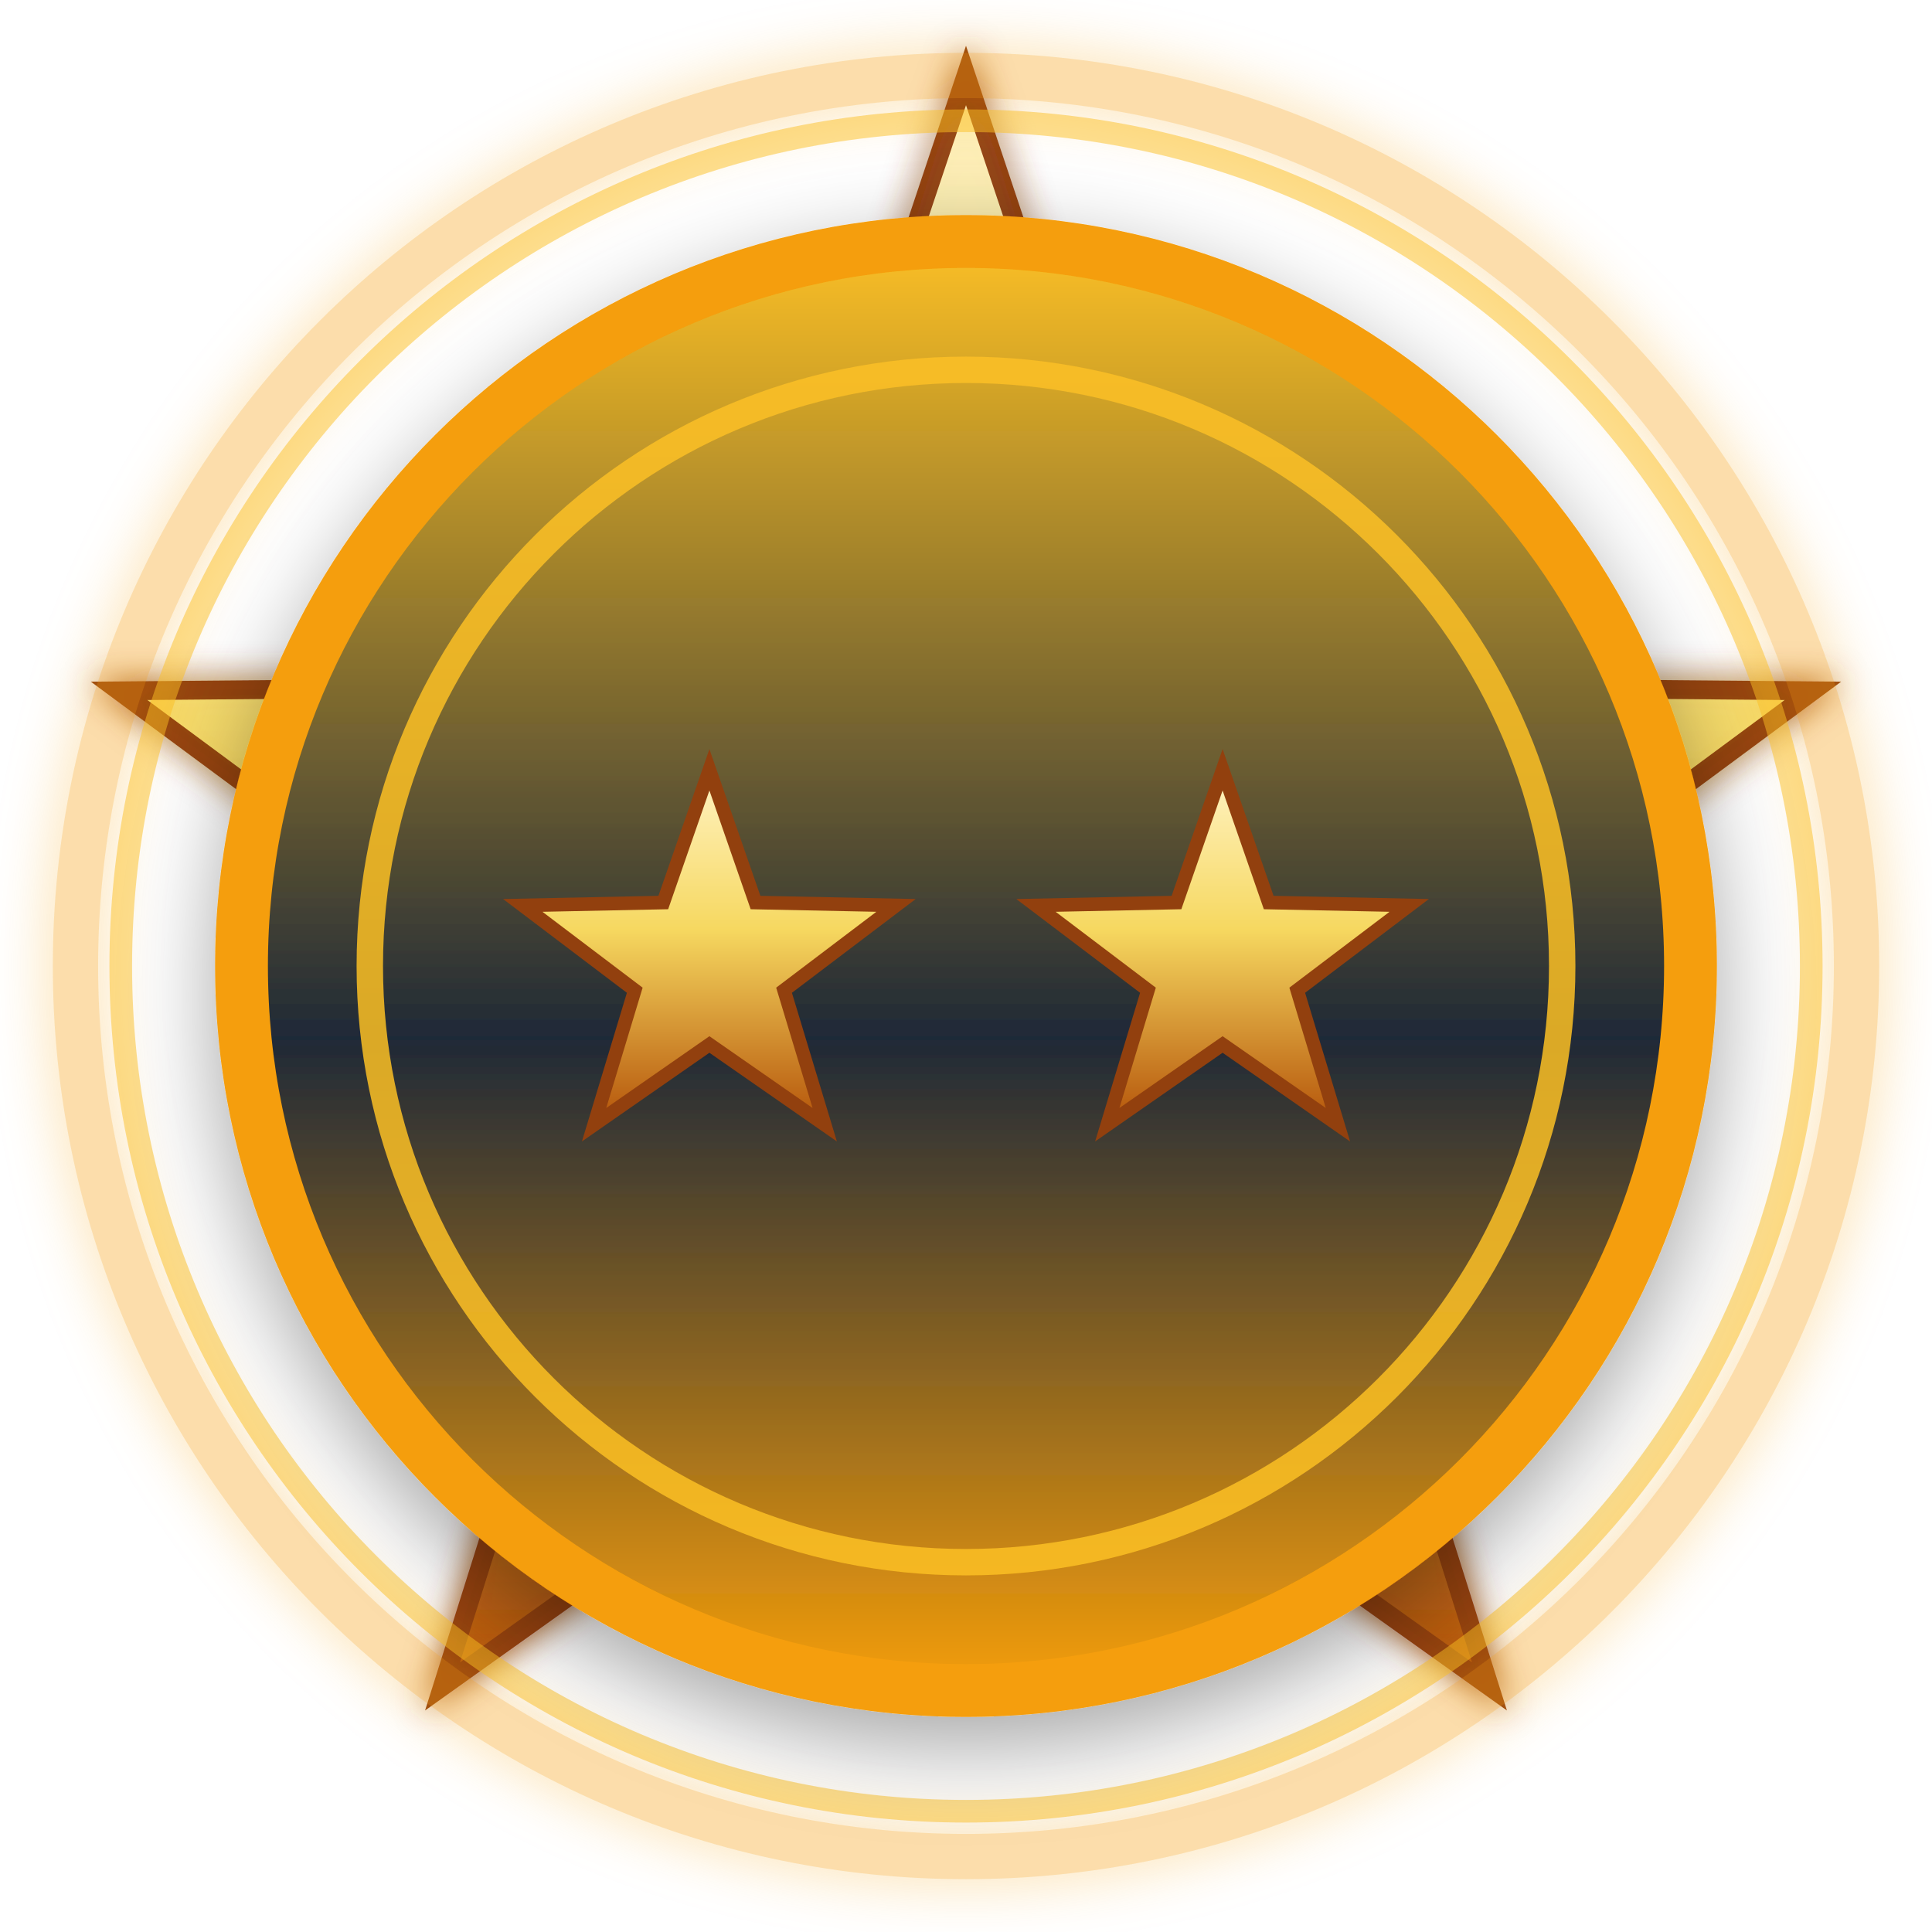
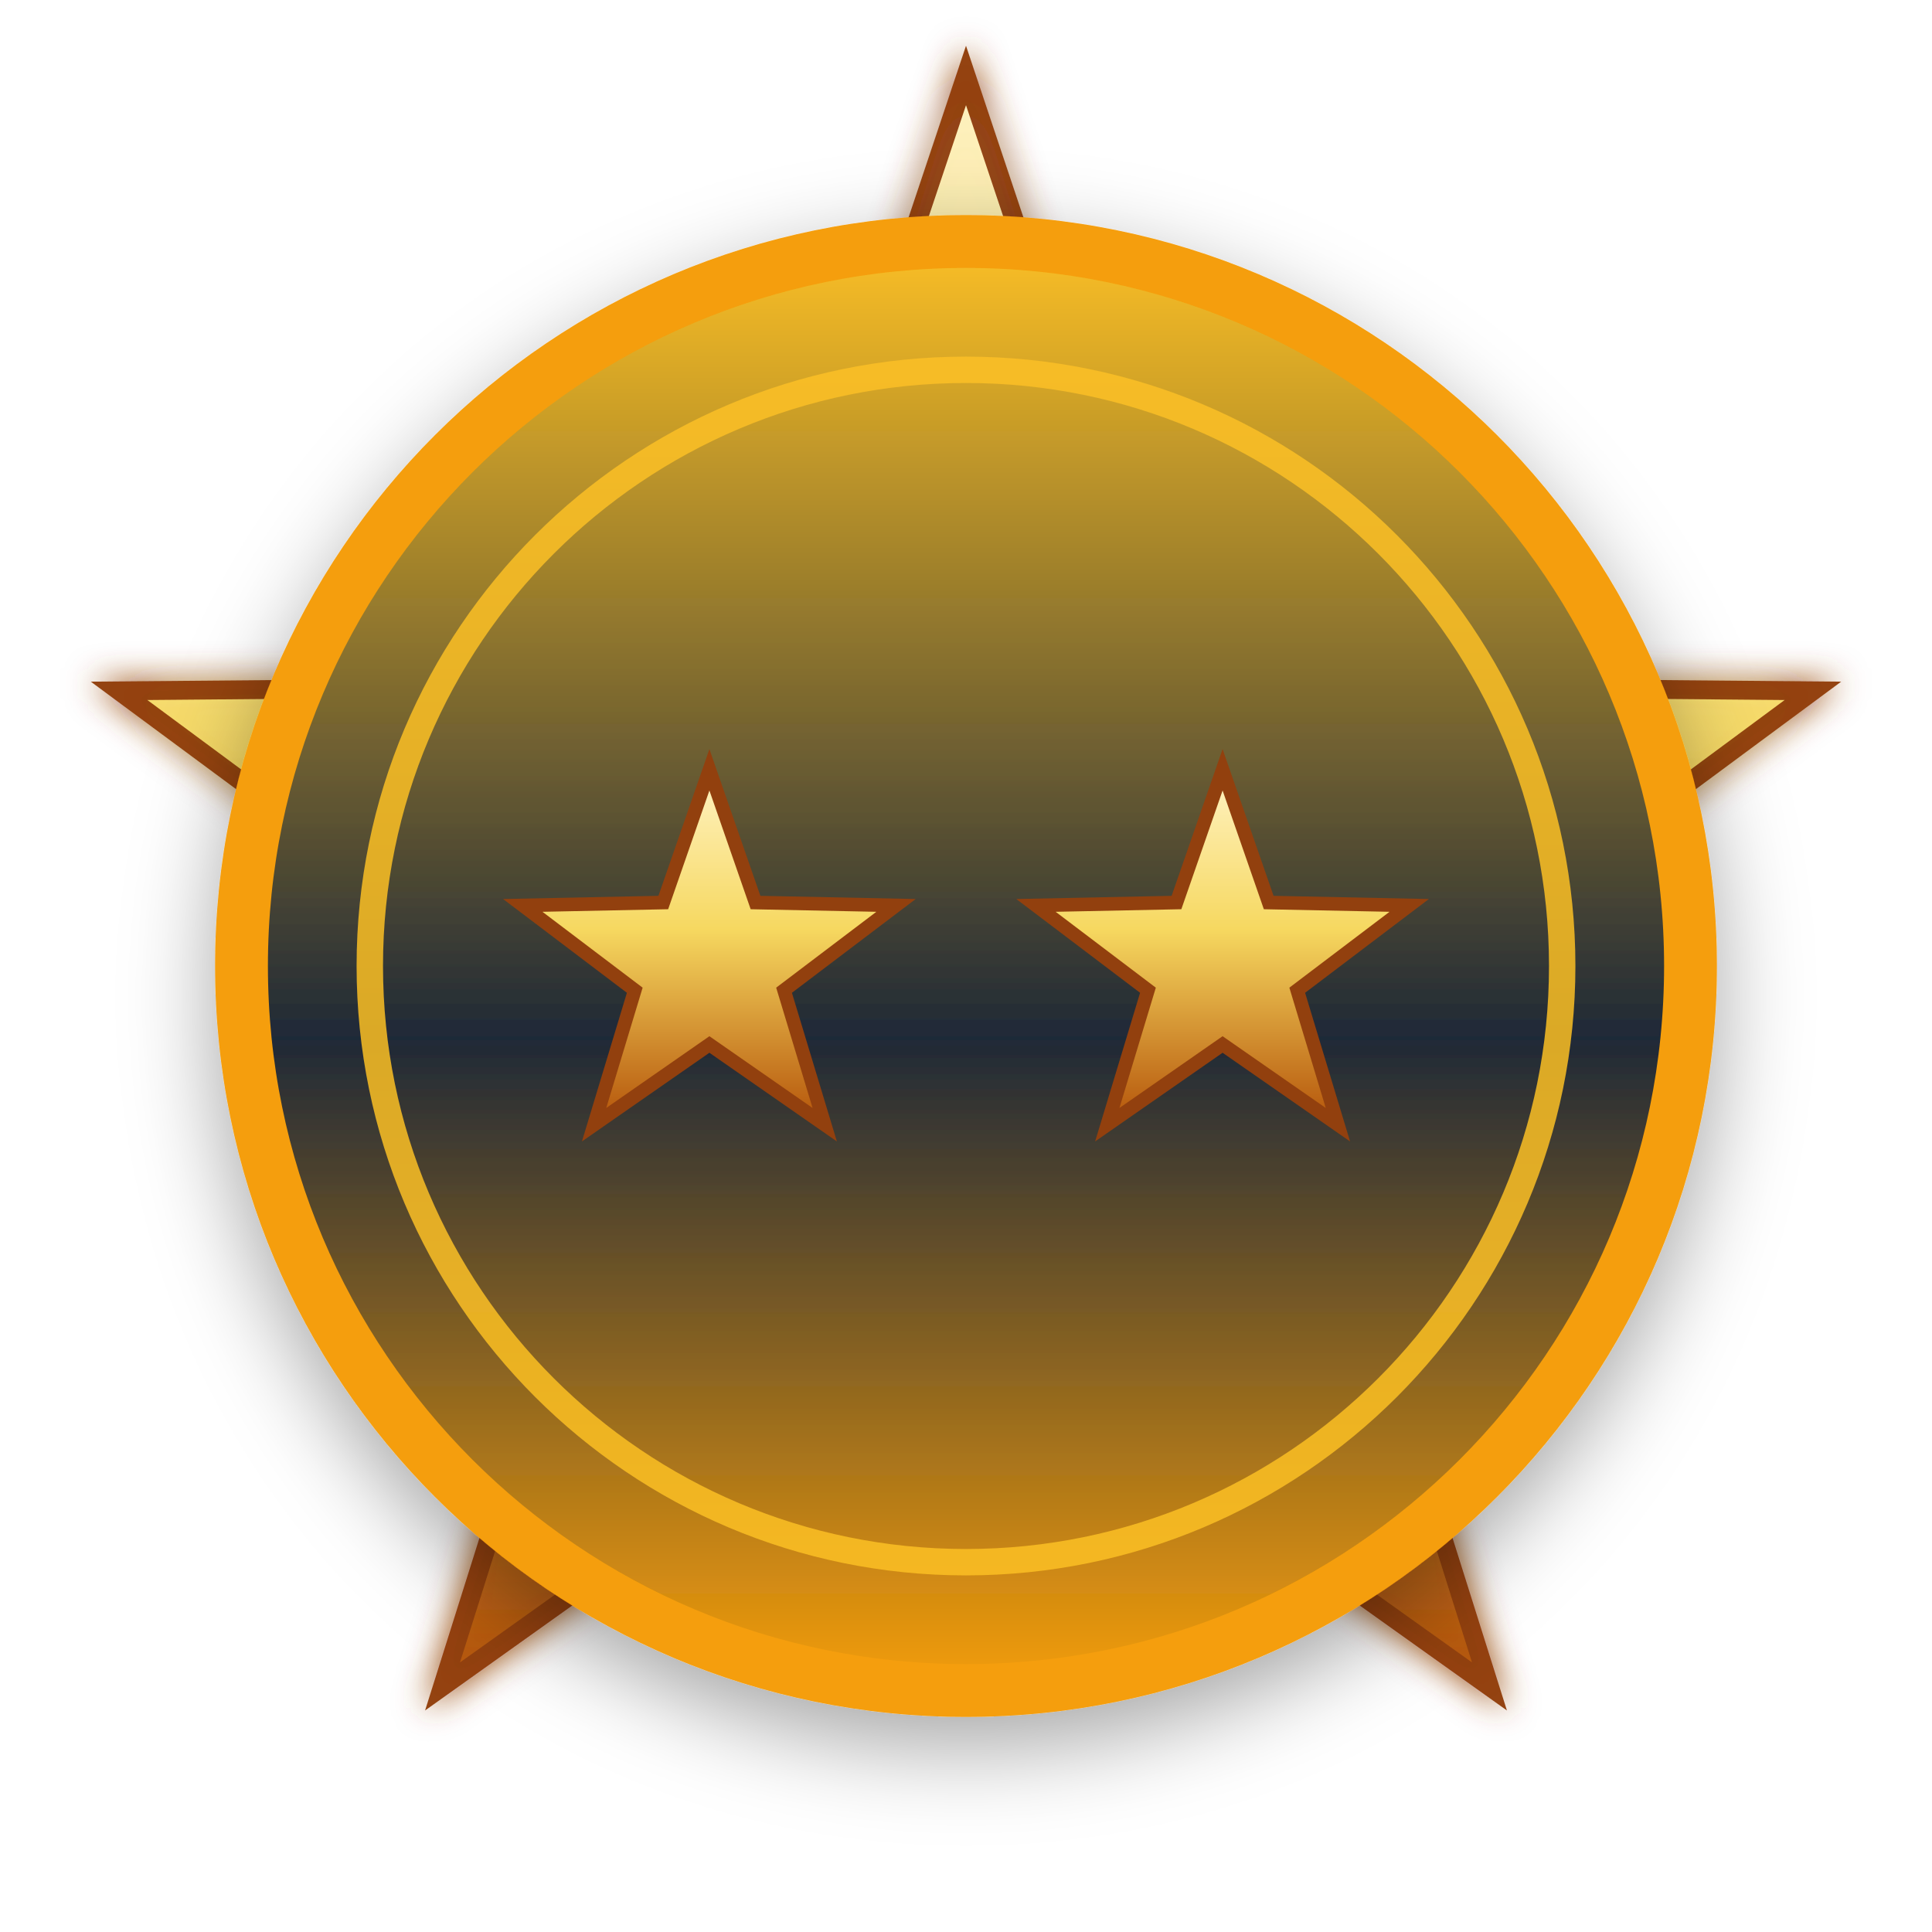
<svg xmlns="http://www.w3.org/2000/svg" width="256" height="256" viewBox="0 0 256 256" role="img" aria-label="PRO II badge">
  <defs>
    <linearGradient id="g" x1="0" y1="0" x2="0" y2="1">
      <stop offset="0%" stop-color="#FBBF24" />
      <stop offset="55%" stop-color="#1F2937" />
      <stop offset="100%" stop-color="#F59E0B" />
    </linearGradient>
-     <filter id="glow" x="-50%" y="-50%" width="200%" height="200%">
-       <feGaussianBlur in="SourceGraphic" stdDeviation="4" result="blur" />
-       <feMerge>
-         <feMergeNode in="blur" />
-         <feMergeNode in="SourceGraphic" />
-       </feMerge>
-     </filter>
    <linearGradient id="starMetal" x1="0" y1="0" x2="0" y2="1">
      <stop offset="0%" stop-color="#FFF3C4" />
      <stop offset="45%" stop-color="#F6D860" />
      <stop offset="100%" stop-color="#B45309" />
    </linearGradient>
    <filter id="starGlow" x="-30%" y="-30%" width="160%" height="160%">
      <feGaussianBlur stdDeviation="2.2" result="b" />
      <feMerge>
        <feMergeNode in="b" />
        <feMergeNode in="SourceGraphic" />
      </feMerge>
    </filter>
    <linearGradient id="innerStarMetal" x1="0" y1="0" x2="0" y2="1">
      <stop offset="0%" stop-color="#FFF3C4" />
      <stop offset="45%" stop-color="#F6D860" />
      <stop offset="100%" stop-color="#B45309" />
    </linearGradient>
    <filter id="shadow" x="-40%" y="-40%" width="180%" height="180%">
      <feDropShadow dx="0" dy="4" stdDeviation="6" flood-opacity="0.35" />
    </filter>
  </defs>
  <rect width="256" height="256" fill="none" />
  <g filter="url(#starGlow)">
    <g>
      <animateTransform attributeName="transform" type="rotate" values="0 128 128;360 128 128" dur="10s" repeatCount="indefinite" />
      <polygon points="128.00,10.00 155.04,90.79 240.22,91.54 171.75,142.21 197.36,223.46 128.00,174.00 58.64,223.46 84.25,142.21 15.78,91.54 100.96,90.79" fill="url(#starMetal)" stroke="#92400E" stroke-width="2.5" opacity="0.98" />
    </g>
  </g>
-   <circle cx="128" cy="128" r="118" fill="none" stroke="#F59E0B" stroke-width="6" opacity="0.35" filter="url(#glow)">
-     <animate attributeName="opacity" values="0.2;0.75;0.2" dur="2.4s" repeatCount="indefinite" />
-     <animate attributeName="r" values="114;122;114" dur="2.4s" repeatCount="indefinite" />
-   </circle>
-   <circle cx="128" cy="128" r="112" fill="none" stroke="#FBBF24" stroke-width="3" opacity="0.5">
-     <animate attributeName="opacity" values="0.25;0.85;0.25" dur="2.4s" begin="0.3s" repeatCount="indefinite" />
-   </circle>
  <g filter="url(#shadow)">
    <circle cx="128" cy="128" r="96" fill="url(#g)" stroke="#F59E0B" stroke-width="7" />
    <circle cx="128" cy="128" r="79" fill="none" stroke="#FBBF24" stroke-width="3.5" opacity="0.85" />
  </g>
  <g>
    <polygon points="94.00,102.00 100.11,119.59 118.73,119.97 103.89,131.21 109.28,149.03 94.00,138.40 78.72,149.03 84.11,131.21 69.27,119.97 87.89,119.59" fill="url(#innerStarMetal)" stroke="#92400E" stroke-width="1.8" />
    <polygon points="162.00,102.00 168.11,119.59 186.73,119.97 171.89,131.21 177.28,149.03 162.00,138.40 146.72,149.03 152.11,131.21 137.27,119.97 155.89,119.59" fill="url(#innerStarMetal)" stroke="#92400E" stroke-width="1.8" />
  </g>
</svg>
